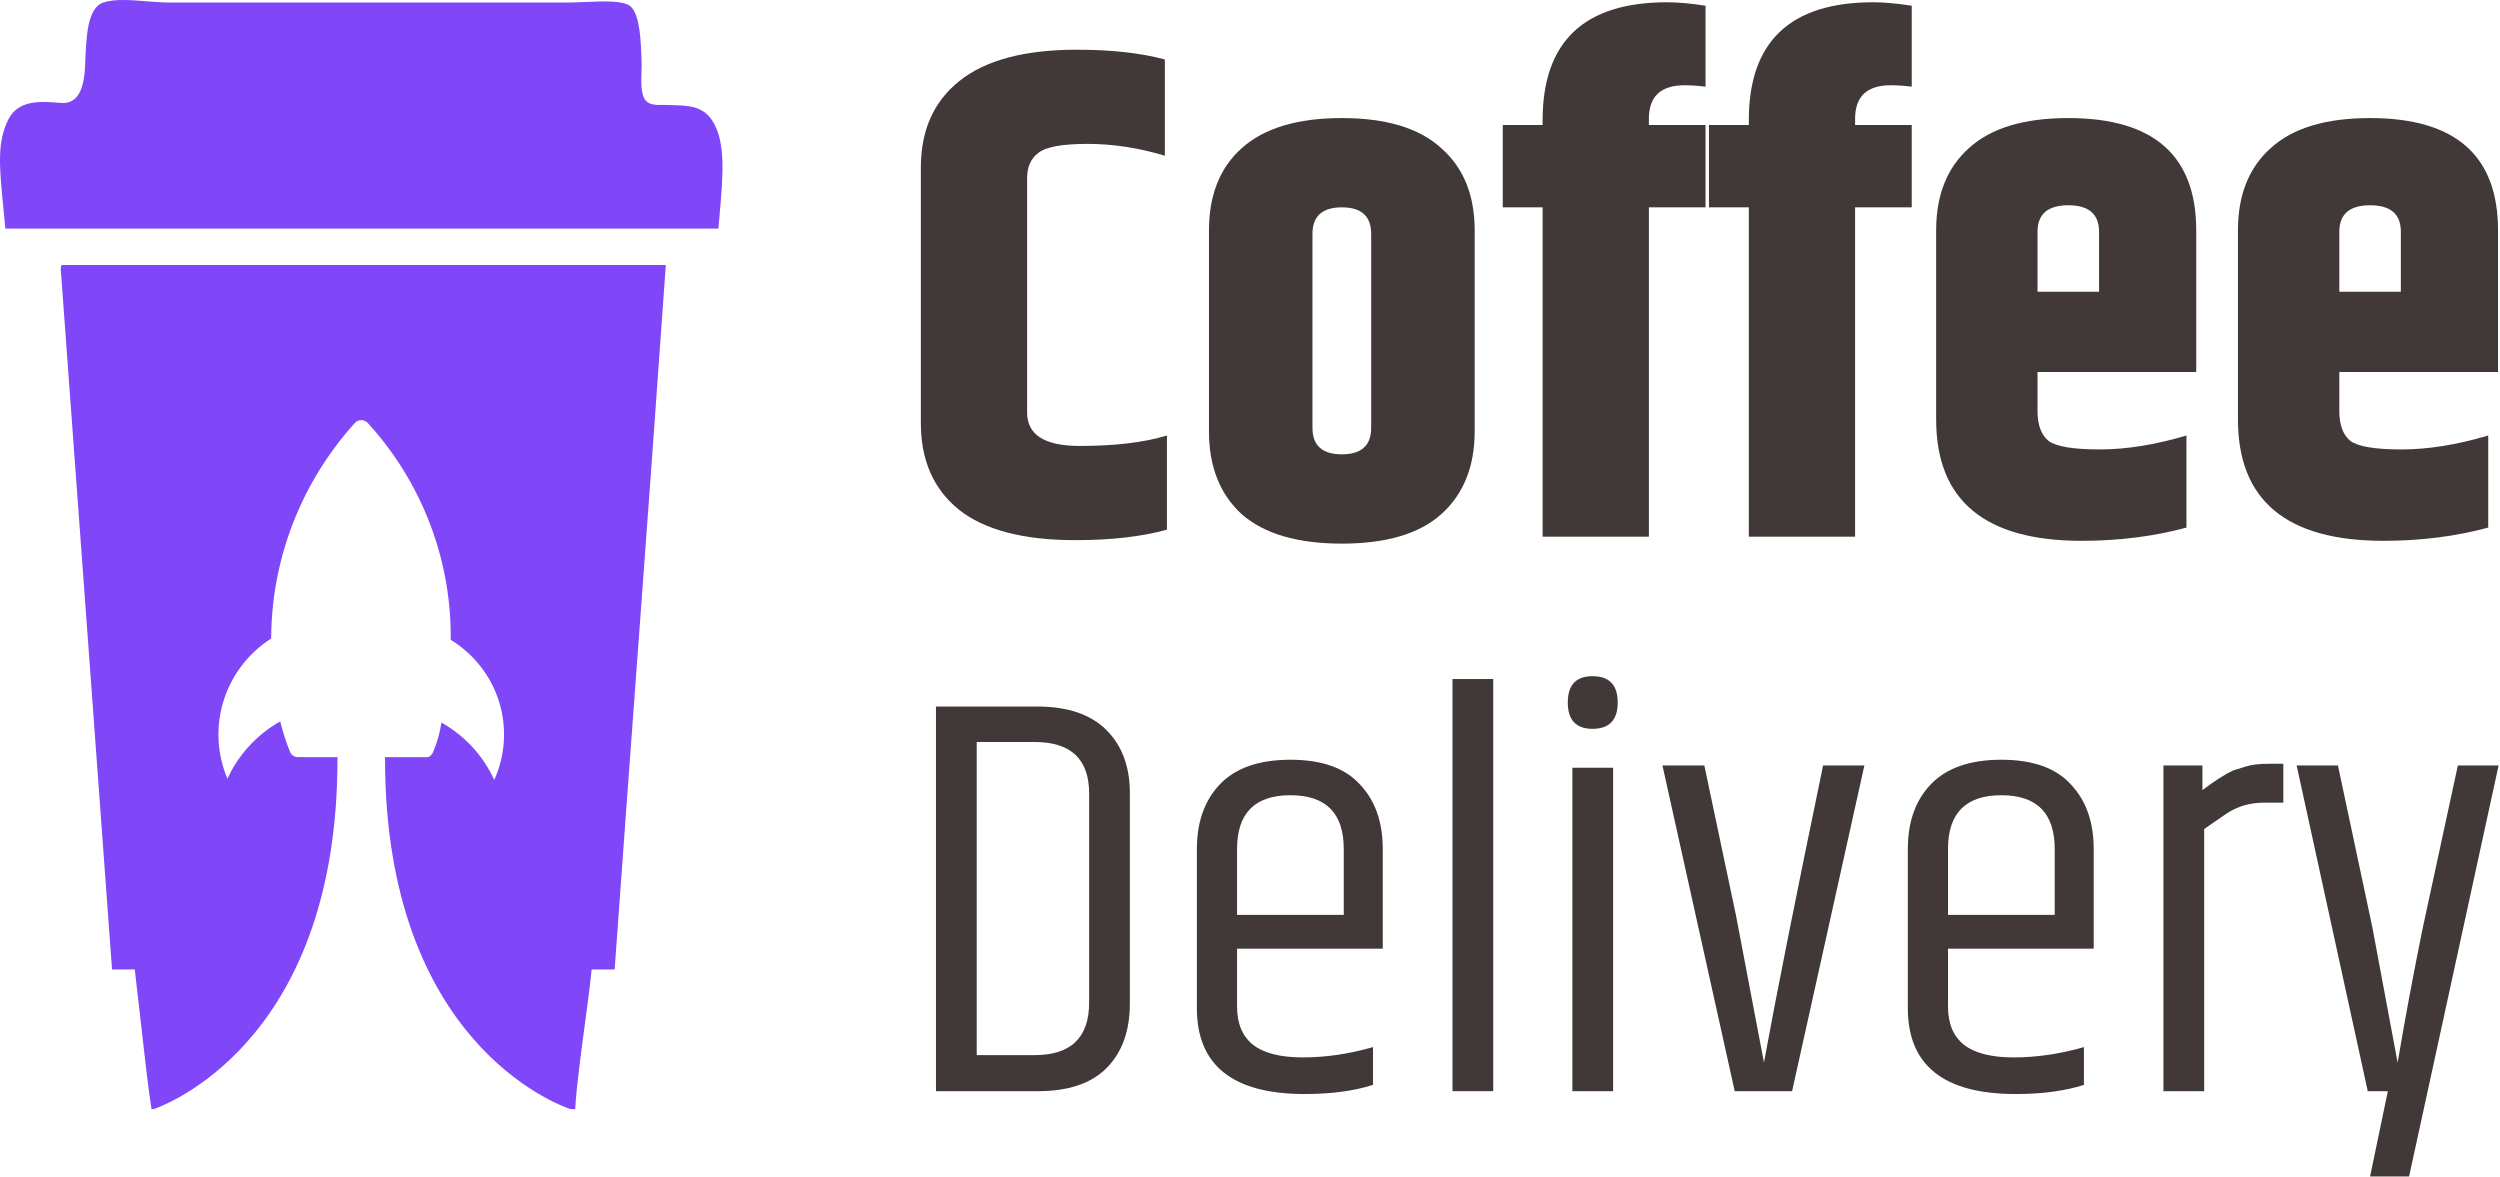
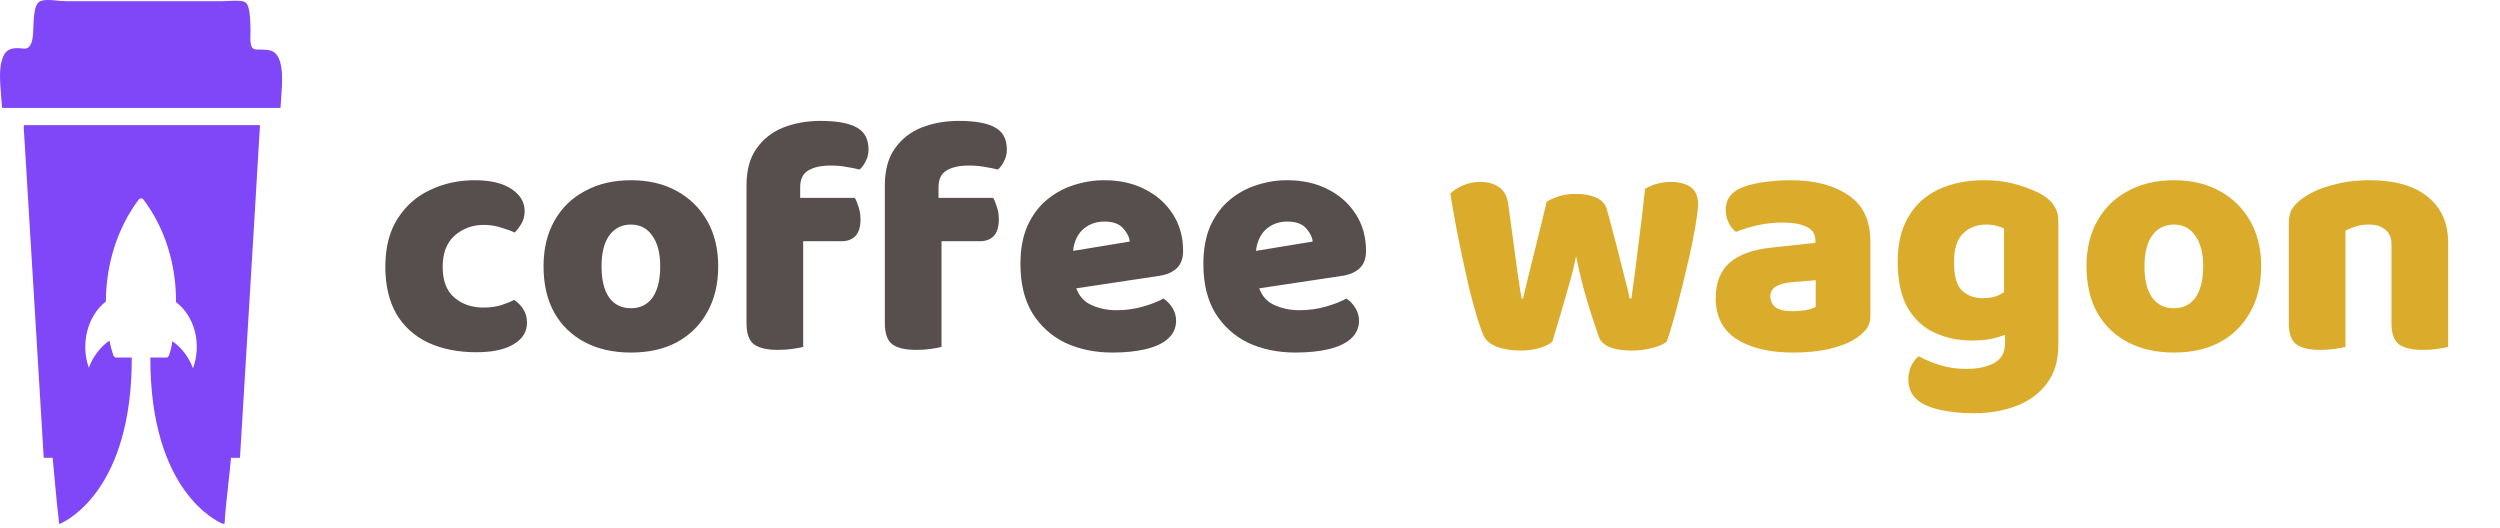
- <svg xmlns="http://www.w3.org/2000/svg" width="85" height="40" viewBox="0 0 85 40" fill="none">
-   <g id="Logo">
-     <path d="M24.218 4.102C23.893 3.606 23.419 3.591 22.88 3.575C22.818 3.573 22.756 3.572 22.694 3.569C22.646 3.567 22.593 3.568 22.538 3.568C22.319 3.572 22.063 3.576 21.934 3.392C21.784 3.179 21.799 2.767 21.81 2.426C21.814 2.319 21.817 2.218 21.815 2.134C21.794 1.343 21.75 0.504 21.445 0.223C21.215 0.012 20.527 0.041 19.892 0.068C19.686 0.077 19.486 0.086 19.309 0.086H5.796C5.524 0.086 5.239 0.063 4.958 0.042C4.412 -0.001 3.885 -0.042 3.511 0.086C2.968 0.271 2.931 1.247 2.896 2.165L2.894 2.215C2.865 2.973 2.677 3.558 2.055 3.499C1.33 3.432 0.609 3.41 0.282 4.066C-0.105 4.842 -0.025 5.654 0.118 7.108C0.138 7.316 0.16 7.537 0.182 7.772H24.426C24.44 7.6 24.455 7.43 24.47 7.263C24.583 5.954 24.682 4.814 24.218 4.102Z" fill="#8047F8" />
-     <path fill-rule="evenodd" clip-rule="evenodd" d="M2.07 9.215C2.449 14.339 2.823 19.47 3.198 24.601L3.198 24.604C3.401 27.39 3.605 30.176 3.809 32.961H4.582C4.635 33.397 4.695 33.935 4.759 34.502C4.888 35.654 5.03 36.926 5.15 37.708H5.236C6.024 37.42 11.471 35.092 11.474 25.822C11.473 25.795 11.473 25.769 11.476 25.743H10.13C10.065 25.742 10.002 25.72 9.951 25.681C9.899 25.641 9.862 25.586 9.846 25.524C9.715 25.2 9.609 24.866 9.529 24.526C8.738 24.974 8.109 25.656 7.733 26.477C7.376 25.637 7.329 24.698 7.601 23.827C7.873 22.955 8.446 22.206 9.22 21.709C9.229 19.004 10.242 16.397 12.066 14.38L12.095 14.355C12.148 14.309 12.216 14.284 12.286 14.283C12.327 14.284 12.367 14.293 12.404 14.309C12.441 14.326 12.475 14.35 12.503 14.38C14.348 16.4 15.355 19.032 15.324 21.753C16.112 22.236 16.697 22.985 16.969 23.861C17.241 24.737 17.183 25.681 16.804 26.518C16.43 25.696 15.801 25.012 15.008 24.567C14.959 24.897 14.87 25.219 14.742 25.527C14.698 25.658 14.609 25.743 14.521 25.743H13.085C13.088 25.758 13.089 25.774 13.09 25.79L13.091 25.794V25.801C13.091 25.815 13.091 25.829 13.091 25.842C13.11 35.378 18.902 37.543 19.39 37.708H19.557C19.6 36.957 19.739 35.921 19.874 34.91C19.967 34.214 20.059 33.53 20.116 32.961H20.898C21.149 29.453 21.407 25.955 21.664 22.456L21.664 22.454L21.665 22.453C21.994 17.979 22.323 13.504 22.638 9.009H2.12C2.061 9.02 2.065 9.117 2.07 9.215ZM12.286 14.283L12.284 14.283H12.287L12.286 14.283Z" fill="#8047F8" />
-     <path d="M31.309 5.698C31.309 4.433 31.745 3.453 32.616 2.757C33.504 2.045 34.835 1.69 36.61 1.69C37.783 1.69 38.781 1.8 39.605 2.022V5.295C38.718 5.026 37.838 4.892 36.967 4.892C36.111 4.892 35.556 4.995 35.303 5.2C35.049 5.39 34.922 5.674 34.922 6.054V14.024C34.922 14.783 35.516 15.162 36.705 15.162C37.909 15.162 38.9 15.044 39.676 14.807V18.009C38.821 18.246 37.783 18.365 36.562 18.365C34.787 18.365 33.464 18.017 32.593 17.321C31.737 16.625 31.309 15.645 31.309 14.38V5.698Z" fill="#403937" />
-     <path d="M46.62 7.952C46.62 7.351 46.288 7.05 45.622 7.05C44.956 7.05 44.624 7.351 44.624 7.952V14.546C44.624 15.147 44.956 15.447 45.622 15.447C46.288 15.447 46.62 15.147 46.62 14.546V7.952ZM41.105 7.833C41.105 6.631 41.478 5.698 42.223 5.034C42.983 4.354 44.117 4.014 45.622 4.014C47.128 4.014 48.253 4.354 48.998 5.034C49.758 5.698 50.139 6.631 50.139 7.833V14.664C50.139 15.866 49.758 16.807 48.998 17.487C48.253 18.151 47.128 18.483 45.622 18.483C44.117 18.483 42.983 18.151 42.223 17.487C41.478 16.807 41.105 15.866 41.105 14.664V7.833Z" fill="#403937" />
-     <path d="M52.449 4.085C52.449 1.413 53.86 0.077 56.681 0.077C57.045 0.077 57.481 0.116 57.988 0.195V2.947C57.734 2.915 57.497 2.899 57.275 2.899C56.467 2.899 56.062 3.279 56.062 4.038V4.251H57.988V7.05H56.062V18.246H52.449V7.05H51.094V4.251H52.449V4.085Z" fill="#403937" />
-     <path d="M59.46 4.085C59.46 1.413 60.87 0.077 63.691 0.077C64.056 0.077 64.492 0.116 64.999 0.195V2.947C64.745 2.915 64.508 2.899 64.286 2.899C63.477 2.899 63.073 3.279 63.073 4.038V4.251H64.999V7.05H63.073V18.246H59.46V7.05H58.105V4.251H59.46V4.085Z" fill="#403937" />
-     <path d="M65.829 14.261V7.833C65.829 6.631 66.201 5.698 66.946 5.034C67.691 4.354 68.816 4.014 70.322 4.014C73.222 4.014 74.672 5.287 74.672 7.833V12.648H69.276V13.976C69.276 14.451 69.403 14.791 69.656 14.996C69.926 15.186 70.504 15.281 71.392 15.281C72.295 15.281 73.278 15.123 74.339 14.807V17.938C73.23 18.238 72.041 18.388 70.774 18.388C67.477 18.388 65.829 17.012 65.829 14.261ZM69.276 9.92H71.368V7.88C71.368 7.28 71.019 6.979 70.322 6.979C69.625 6.979 69.276 7.28 69.276 7.88V9.92Z" fill="#403937" />
-     <path d="M76.09 14.261V7.833C76.09 6.631 76.462 5.698 77.207 5.034C77.952 4.354 79.077 4.014 80.583 4.014C83.483 4.014 84.933 5.287 84.933 7.833V12.648H79.537V13.976C79.537 14.451 79.664 14.791 79.917 14.996C80.187 15.186 80.765 15.281 81.653 15.281C82.556 15.281 83.538 15.123 84.6 14.807V17.938C83.491 18.238 82.302 18.388 81.034 18.388C77.738 18.388 76.09 17.012 76.09 14.261ZM79.537 9.92H81.629V7.88C81.629 7.28 81.28 6.979 80.583 6.979C79.886 6.979 79.537 7.28 79.537 7.88V9.92Z" fill="#403937" />
-     <path d="M37.031 26.98C37.031 25.812 36.413 25.228 35.178 25.228H33.208V35.874H35.178C36.413 35.874 37.031 35.277 37.031 34.083V26.98ZM31.823 24.021H35.255C36.296 24.021 37.083 24.287 37.616 24.819C38.149 25.351 38.415 26.065 38.415 26.96V34.122C38.415 35.044 38.155 35.77 37.635 36.302C37.115 36.834 36.335 37.1 35.294 37.1H31.823V24.021Z" fill="#403937" />
-     <path d="M40.694 34.278V28.867C40.694 27.946 40.955 27.213 41.475 26.668C42.008 26.11 42.807 25.831 43.874 25.831C44.94 25.831 45.727 26.11 46.234 26.668C46.754 27.213 47.014 27.946 47.014 28.867V32.254H42.06V34.22C42.06 34.804 42.242 35.238 42.606 35.524C42.97 35.809 43.536 35.952 44.303 35.952C45.07 35.952 45.863 35.835 46.682 35.602V36.886C46.032 37.094 45.259 37.197 44.361 37.197C41.917 37.197 40.694 36.224 40.694 34.278ZM42.06 31.106H45.688V28.867C45.688 27.648 45.083 27.038 43.874 27.038C42.664 27.038 42.06 27.648 42.06 28.867V31.106Z" fill="#403937" />
-     <path d="M49.385 23.087H50.77V37.1H49.385V23.087Z" fill="#403937" />
-     <path d="M54.144 24.78C53.585 24.78 53.305 24.482 53.305 23.885C53.305 23.288 53.585 22.99 54.144 22.99C54.716 22.99 55.002 23.288 55.002 23.885C55.002 24.482 54.716 24.78 54.144 24.78ZM53.461 26.104H54.846V37.1H53.461V26.104Z" fill="#403937" />
-     <path d="M61.985 26.026H63.389L60.931 37.1H58.981L56.523 26.026H57.947L59.02 31.106L59.975 36.127C60.366 33.973 61.035 30.606 61.985 26.026Z" fill="#403937" />
-     <path d="M64.866 34.278V28.867C64.866 27.946 65.126 27.213 65.647 26.668C66.18 26.11 66.979 25.831 68.046 25.831C69.112 25.831 69.899 26.11 70.406 26.668C70.926 27.213 71.186 27.946 71.186 28.867V32.254H66.232V34.22C66.232 34.804 66.414 35.238 66.778 35.524C67.142 35.809 67.707 35.952 68.475 35.952C69.242 35.952 70.035 35.835 70.854 35.602V36.886C70.204 37.094 69.43 37.197 68.533 37.197C66.089 37.197 64.866 36.224 64.866 34.278ZM66.232 31.106H69.86V28.867C69.86 27.648 69.255 27.038 68.046 27.038C66.836 27.038 66.232 27.648 66.232 28.867V31.106Z" fill="#403937" />
-     <path d="M77.146 25.968H77.633V27.291H76.97C76.502 27.291 76.079 27.414 75.702 27.661C75.585 27.739 75.332 27.914 74.942 28.186V37.1H73.557V26.026H74.883V26.863C74.922 26.837 75.02 26.766 75.176 26.649C75.345 26.532 75.442 26.467 75.468 26.454C75.507 26.428 75.592 26.376 75.722 26.299C75.865 26.221 75.969 26.175 76.034 26.162C76.112 26.136 76.216 26.104 76.346 26.065C76.541 26 76.808 25.968 77.146 25.968Z" fill="#403937" />
-     <path d="M83.567 26.026H84.952L81.909 40H80.583L81.187 37.1H80.504L78.086 26.026H79.49L80.661 31.534L81.519 36.127C81.779 34.596 82.065 33.065 82.377 31.534L83.567 26.026Z" fill="#403937" />
-   </g>
+ <svg xmlns="http://www.w3.org/2000/svg" width="180" height="38" viewBox="0 0 180 38" fill="none">
+   <path d="M20.023 4.102C19.755 3.606 19.363 3.591 18.917 3.575C18.867 3.573 18.815 3.572 18.763 3.569C18.724 3.567 18.68 3.568 18.635 3.568C18.454 3.572 18.242 3.576 18.135 3.392C18.012 3.179 18.023 2.767 18.033 2.426C18.036 2.319 18.039 2.218 18.037 2.134C18.02 1.343 17.984 0.504 17.731 0.223C17.541 0.012 16.972 0.041 16.447 0.068C16.277 0.077 16.111 0.086 15.965 0.086H4.792C4.567 0.086 4.331 0.063 4.1 0.042C3.648 -0.001 3.212 -0.042 2.903 0.086C2.454 0.271 2.423 1.247 2.395 2.165L2.393 2.215C2.369 2.973 2.214 3.558 1.699 3.499C1.1 3.432 0.504 3.41 0.233 4.066C-0.087 4.842 -0.021 5.654 0.097 7.108C0.114 7.316 0.132 7.537 0.15 7.772H20.196C20.208 7.6 20.22 7.43 20.232 7.263C20.326 5.954 20.407 4.814 20.023 4.102Z" fill="#8047F8" />
+   <path fill-rule="evenodd" clip-rule="evenodd" d="M1.711 9.215C2.024 14.339 2.334 19.47 2.644 24.601L2.644 24.604C2.812 27.39 2.98 30.176 3.149 32.961H3.789C3.832 33.397 3.882 33.935 3.935 34.502C4.041 35.654 4.159 36.926 4.258 37.708H4.329C4.981 37.42 9.485 35.092 9.487 25.822C9.486 25.795 9.486 25.769 9.489 25.743H8.376C8.322 25.742 8.27 25.72 8.227 25.681C8.185 25.641 8.154 25.586 8.141 25.524C8.032 25.2 7.945 24.866 7.879 24.526C7.225 24.974 6.705 25.656 6.394 26.477C6.099 25.637 6.06 24.698 6.285 23.827C6.509 22.955 6.983 22.206 7.623 21.709C7.631 19.004 8.468 16.397 9.976 14.38L10 14.355C10.044 14.309 10.1 14.284 10.158 14.283C10.192 14.284 10.225 14.293 10.256 14.309C10.287 14.326 10.315 14.35 10.337 14.38C11.863 16.4 12.696 19.032 12.67 21.753C13.322 22.236 13.805 22.985 14.03 23.861C14.255 24.737 14.207 25.681 13.894 26.518C13.585 25.696 13.064 25.012 12.409 24.567C12.368 24.897 12.295 25.219 12.189 25.527C12.152 25.658 12.079 25.743 12.006 25.743H10.819C10.821 25.758 10.822 25.774 10.823 25.79L10.824 25.794V25.801C10.824 25.815 10.824 25.829 10.824 25.842C10.84 35.378 15.629 37.543 16.032 37.708H16.17C16.205 36.957 16.32 35.921 16.432 34.91C16.509 34.214 16.585 33.53 16.632 32.961H17.279C17.486 29.453 17.699 25.955 17.912 22.456L17.912 22.454L17.913 22.453C18.185 17.979 18.457 13.504 18.718 9.009H1.753C1.704 9.02 1.707 9.117 1.711 9.215ZM10.158 14.283L10.157 14.283H10.159L10.158 14.283Z" fill="#8047F8" />
+   <path d="M34.824 16.192C34.024 16.192 33.328 16.448 32.736 16.96C32.16 17.472 31.872 18.224 31.872 19.216C31.872 20.208 32.152 20.944 32.712 21.424C33.272 21.904 33.968 22.144 34.8 22.144C35.28 22.144 35.704 22.088 36.072 21.976C36.456 21.848 36.776 21.72 37.032 21.592C37.336 21.816 37.56 22.056 37.704 22.312C37.864 22.568 37.944 22.88 37.944 23.248C37.944 23.888 37.624 24.4 36.984 24.784C36.36 25.168 35.464 25.36 34.296 25.36C32.968 25.36 31.808 25.128 30.816 24.664C29.84 24.2 29.08 23.512 28.536 22.6C28.008 21.672 27.744 20.544 27.744 19.216C27.744 17.808 28.04 16.648 28.632 15.736C29.224 14.808 30.008 14.12 30.984 13.672C31.96 13.208 33.024 12.976 34.176 12.976C35.312 12.976 36.192 13.184 36.816 13.6C37.456 14.016 37.776 14.552 37.776 15.208C37.776 15.512 37.704 15.8 37.56 16.072C37.416 16.328 37.248 16.552 37.056 16.744C36.784 16.616 36.456 16.496 36.072 16.384C35.688 16.256 35.272 16.192 34.824 16.192ZM51.711 19.168C51.711 20.448 51.447 21.552 50.919 22.48C50.407 23.408 49.679 24.128 48.735 24.64C47.807 25.136 46.703 25.384 45.423 25.384C44.159 25.384 43.055 25.136 42.111 24.64C41.167 24.144 40.431 23.432 39.903 22.504C39.391 21.576 39.135 20.464 39.135 19.168C39.135 17.904 39.399 16.808 39.927 15.88C40.455 14.952 41.191 14.24 42.135 13.744C43.079 13.232 44.175 12.976 45.423 12.976C46.687 12.976 47.783 13.232 48.711 13.744C49.655 14.256 50.391 14.976 50.919 15.904C51.447 16.832 51.711 17.92 51.711 19.168ZM45.423 16.168C44.767 16.168 44.247 16.432 43.863 16.96C43.495 17.472 43.311 18.208 43.311 19.168C43.311 20.16 43.495 20.912 43.863 21.424C44.231 21.936 44.751 22.192 45.423 22.192C46.095 22.192 46.615 21.936 46.983 21.424C47.351 20.896 47.535 20.144 47.535 19.168C47.535 18.224 47.343 17.488 46.959 16.96C46.591 16.432 46.079 16.168 45.423 16.168ZM57.013 17.368V14.248H61.549C61.645 14.408 61.733 14.624 61.813 14.896C61.909 15.168 61.957 15.464 61.957 15.784C61.957 16.344 61.829 16.752 61.573 17.008C61.333 17.248 61.005 17.368 60.589 17.368H57.013ZM57.613 13.48V16.888H53.749V13.336C53.749 12.248 53.989 11.368 54.469 10.696C54.949 10.008 55.589 9.504 56.389 9.184C57.205 8.864 58.101 8.704 59.077 8.704C60.261 8.704 61.133 8.864 61.693 9.184C62.253 9.488 62.533 10.016 62.533 10.768C62.533 11.088 62.461 11.376 62.317 11.632C62.189 11.888 62.045 12.08 61.885 12.208C61.581 12.128 61.261 12.064 60.925 12.016C60.605 11.952 60.229 11.92 59.797 11.92C59.109 11.92 58.573 12.04 58.189 12.28C57.805 12.504 57.613 12.904 57.613 13.48ZM53.749 16.288H57.829V24.976C57.653 25.024 57.397 25.072 57.061 25.12C56.741 25.168 56.389 25.192 56.005 25.192C55.221 25.192 54.645 25.056 54.277 24.784C53.925 24.512 53.749 24.008 53.749 23.272V16.288ZM66.973 17.368V14.248H71.509C71.605 14.408 71.693 14.624 71.773 14.896C71.869 15.168 71.917 15.464 71.917 15.784C71.917 16.344 71.789 16.752 71.533 17.008C71.293 17.248 70.965 17.368 70.549 17.368H66.973ZM67.573 13.48V16.888H63.709V13.336C63.709 12.248 63.949 11.368 64.429 10.696C64.909 10.008 65.549 9.504 66.349 9.184C67.165 8.864 68.061 8.704 69.037 8.704C70.221 8.704 71.093 8.864 71.653 9.184C72.213 9.488 72.493 10.016 72.493 10.768C72.493 11.088 72.421 11.376 72.277 11.632C72.149 11.888 72.005 12.08 71.845 12.208C71.541 12.128 71.221 12.064 70.885 12.016C70.565 11.952 70.189 11.92 69.757 11.92C69.069 11.92 68.533 12.04 68.149 12.28C67.765 12.504 67.573 12.904 67.573 13.48ZM63.709 16.288H67.789V24.976C67.613 25.024 67.357 25.072 67.021 25.12C66.701 25.168 66.349 25.192 65.965 25.192C65.181 25.192 64.605 25.056 64.237 24.784C63.885 24.512 63.709 24.008 63.709 23.272V16.288ZM75.943 20.992L75.799 18.304L81.343 17.392C81.311 17.072 81.151 16.752 80.863 16.432C80.575 16.112 80.127 15.952 79.519 15.952C78.879 15.952 78.343 16.16 77.911 16.576C77.495 16.992 77.271 17.584 77.239 18.352L77.383 20.368C77.543 21.104 77.903 21.616 78.463 21.904C79.039 22.192 79.679 22.336 80.383 22.336C81.055 22.336 81.695 22.248 82.303 22.072C82.911 21.896 83.399 21.704 83.767 21.496C84.023 21.656 84.239 21.88 84.415 22.168C84.591 22.456 84.679 22.76 84.679 23.08C84.679 23.608 84.479 24.048 84.079 24.4C83.695 24.736 83.159 24.984 82.471 25.144C81.783 25.304 80.991 25.384 80.095 25.384C78.847 25.384 77.719 25.152 76.711 24.688C75.719 24.208 74.927 23.496 74.335 22.552C73.759 21.608 73.471 20.424 73.471 19C73.471 17.944 73.639 17.032 73.975 16.264C74.327 15.496 74.791 14.872 75.367 14.392C75.943 13.912 76.583 13.56 77.287 13.336C78.007 13.096 78.743 12.976 79.495 12.976C80.631 12.976 81.623 13.2 82.471 13.648C83.319 14.08 83.983 14.68 84.463 15.448C84.943 16.2 85.183 17.072 85.183 18.064C85.183 18.608 85.031 19.024 84.727 19.312C84.423 19.6 83.999 19.784 83.455 19.864L75.943 20.992ZM89.114 20.992L88.97 18.304L94.514 17.392C94.482 17.072 94.322 16.752 94.034 16.432C93.746 16.112 93.298 15.952 92.69 15.952C92.05 15.952 91.514 16.16 91.082 16.576C90.666 16.992 90.442 17.584 90.41 18.352L90.554 20.368C90.714 21.104 91.074 21.616 91.634 21.904C92.21 22.192 92.85 22.336 93.554 22.336C94.226 22.336 94.866 22.248 95.474 22.072C96.082 21.896 96.57 21.704 96.938 21.496C97.194 21.656 97.41 21.88 97.586 22.168C97.762 22.456 97.85 22.76 97.85 23.08C97.85 23.608 97.65 24.048 97.25 24.4C96.866 24.736 96.33 24.984 95.642 25.144C94.954 25.304 94.162 25.384 93.266 25.384C92.018 25.384 90.89 25.152 89.882 24.688C88.89 24.208 88.098 23.496 87.506 22.552C86.93 21.608 86.642 20.424 86.642 19C86.642 17.944 86.81 17.032 87.146 16.264C87.498 15.496 87.962 14.872 88.538 14.392C89.114 13.912 89.754 13.56 90.458 13.336C91.178 13.096 91.914 12.976 92.666 12.976C93.802 12.976 94.794 13.2 95.642 13.648C96.49 14.08 97.154 14.68 97.634 15.448C98.114 16.2 98.354 17.072 98.354 18.064C98.354 18.608 98.202 19.024 97.898 19.312C97.594 19.6 97.17 19.784 96.626 19.864L89.114 20.992Z" fill="#574F4D" />
+   <path d="M113.475 18.448C113.331 19.184 113.139 19.952 112.899 20.752C112.675 21.552 112.459 22.296 112.251 22.984C112.043 23.672 111.883 24.208 111.771 24.592C111.563 24.784 111.259 24.936 110.859 25.048C110.475 25.176 110.019 25.24 109.491 25.24C108.851 25.24 108.283 25.152 107.787 24.976C107.307 24.784 106.987 24.52 106.827 24.184C106.683 23.864 106.523 23.416 106.347 22.84C106.171 22.248 105.987 21.576 105.795 20.824C105.619 20.056 105.443 19.264 105.267 18.448C105.091 17.616 104.931 16.816 104.787 16.048C104.643 15.264 104.523 14.56 104.427 13.936C104.651 13.712 104.947 13.52 105.315 13.36C105.699 13.184 106.115 13.096 106.563 13.096C107.123 13.096 107.579 13.224 107.931 13.48C108.299 13.72 108.523 14.144 108.603 14.752C108.763 15.968 108.899 16.976 109.011 17.776C109.123 18.576 109.211 19.224 109.275 19.72C109.355 20.2 109.411 20.576 109.443 20.848C109.491 21.12 109.531 21.336 109.563 21.496H109.659C109.739 21.144 109.867 20.608 110.043 19.888C110.219 19.152 110.427 18.312 110.667 17.368C110.907 16.424 111.139 15.472 111.363 14.512C111.683 14.336 112.003 14.2 112.323 14.104C112.643 14.008 113.027 13.96 113.475 13.96C114.035 13.96 114.515 14.048 114.915 14.224C115.315 14.4 115.571 14.672 115.683 15.04C115.939 15.968 116.179 16.864 116.403 17.728C116.627 18.592 116.819 19.352 116.979 20.008C117.155 20.664 117.275 21.16 117.339 21.496H117.459C117.635 20.264 117.803 18.984 117.963 17.656C118.139 16.312 118.299 14.96 118.443 13.6C119.019 13.264 119.643 13.096 120.315 13.096C120.875 13.096 121.339 13.216 121.707 13.456C122.075 13.696 122.259 14.112 122.259 14.704C122.259 14.96 122.219 15.344 122.139 15.856C122.059 16.352 121.955 16.92 121.827 17.56C121.699 18.2 121.547 18.872 121.371 19.576C121.211 20.28 121.043 20.96 120.867 21.616C120.707 22.272 120.547 22.864 120.387 23.392C120.243 23.904 120.115 24.304 120.003 24.592C119.795 24.784 119.451 24.936 118.971 25.048C118.507 25.176 118.011 25.24 117.483 25.24C116.139 25.24 115.347 24.904 115.107 24.232C114.979 23.848 114.811 23.344 114.603 22.72C114.395 22.08 114.187 21.384 113.979 20.632C113.787 19.88 113.619 19.152 113.475 18.448ZM129.099 22.408C129.371 22.408 129.667 22.384 129.987 22.336C130.323 22.272 130.571 22.192 130.731 22.096V20.176L129.003 20.32C128.555 20.352 128.187 20.448 127.899 20.608C127.611 20.768 127.467 21.008 127.467 21.328C127.467 21.648 127.587 21.912 127.827 22.12C128.083 22.312 128.507 22.408 129.099 22.408ZM128.907 12.976C130.651 12.976 132.043 13.336 133.083 14.056C134.139 14.76 134.667 15.864 134.667 17.368V22.744C134.667 23.16 134.547 23.504 134.307 23.776C134.083 24.032 133.811 24.256 133.491 24.448C132.979 24.752 132.355 24.984 131.619 25.144C130.883 25.304 130.043 25.384 129.099 25.384C127.419 25.384 126.067 25.064 125.043 24.424C124.035 23.768 123.531 22.784 123.531 21.472C123.531 20.368 123.859 19.52 124.515 18.928C125.187 18.336 126.203 17.968 127.563 17.824L130.707 17.488V17.32C130.707 16.856 130.499 16.528 130.083 16.336C129.683 16.128 129.099 16.024 128.331 16.024C127.739 16.024 127.147 16.088 126.555 16.216C125.979 16.344 125.459 16.504 124.995 16.696C124.787 16.552 124.611 16.336 124.467 16.048C124.323 15.744 124.251 15.432 124.251 15.112C124.251 14.344 124.659 13.8 125.475 13.48C125.939 13.304 126.483 13.176 127.107 13.096C127.747 13.016 128.347 12.976 128.907 12.976ZM141.986 24.52C141.026 24.52 140.138 24.336 139.322 23.968C138.506 23.6 137.85 23 137.354 22.168C136.874 21.32 136.634 20.208 136.634 18.832C136.634 17.552 136.89 16.48 137.402 15.616C137.914 14.736 138.634 14.08 139.562 13.648C140.506 13.2 141.602 12.976 142.85 12.976C143.762 12.976 144.602 13.096 145.37 13.336C146.154 13.576 146.754 13.832 147.17 14.104C147.49 14.312 147.738 14.56 147.914 14.848C148.106 15.136 148.202 15.496 148.202 15.928V23.488H144.29V16.456C144.13 16.376 143.954 16.312 143.762 16.264C143.57 16.2 143.322 16.168 143.018 16.168C142.33 16.168 141.77 16.384 141.338 16.816C140.906 17.232 140.69 17.912 140.69 18.856C140.69 19.864 140.882 20.552 141.266 20.92C141.666 21.288 142.162 21.472 142.754 21.472C143.234 21.472 143.634 21.392 143.954 21.232C144.274 21.056 144.562 20.864 144.818 20.656L144.938 23.848C144.57 24.04 144.146 24.2 143.666 24.328C143.202 24.456 142.642 24.52 141.986 24.52ZM144.362 24.736V22.576H148.202V24.832C148.202 25.952 147.93 26.872 147.386 27.592C146.842 28.328 146.106 28.872 145.178 29.224C144.266 29.576 143.242 29.752 142.106 29.752C141.258 29.752 140.498 29.68 139.826 29.536C139.17 29.408 138.65 29.216 138.266 28.96C137.69 28.576 137.402 28.032 137.402 27.328C137.402 26.96 137.474 26.624 137.618 26.32C137.778 26.016 137.954 25.792 138.146 25.648C138.61 25.904 139.13 26.12 139.706 26.296C140.298 26.472 140.914 26.56 141.554 26.56C142.402 26.56 143.082 26.416 143.594 26.128C144.106 25.84 144.362 25.376 144.362 24.736ZM162.804 19.168C162.804 20.448 162.54 21.552 162.012 22.48C161.5 23.408 160.772 24.128 159.828 24.64C158.9 25.136 157.796 25.384 156.516 25.384C155.252 25.384 154.148 25.136 153.204 24.64C152.26 24.144 151.524 23.432 150.996 22.504C150.484 21.576 150.228 20.464 150.228 19.168C150.228 17.904 150.492 16.808 151.02 15.88C151.548 14.952 152.284 14.24 153.228 13.744C154.172 13.232 155.268 12.976 156.516 12.976C157.78 12.976 158.876 13.232 159.804 13.744C160.748 14.256 161.484 14.976 162.012 15.904C162.54 16.832 162.804 17.92 162.804 19.168ZM156.516 16.168C155.86 16.168 155.34 16.432 154.956 16.96C154.588 17.472 154.404 18.208 154.404 19.168C154.404 20.16 154.588 20.912 154.956 21.424C155.324 21.936 155.844 22.192 156.516 22.192C157.188 22.192 157.708 21.936 158.076 21.424C158.444 20.896 158.628 20.144 158.628 19.168C158.628 18.224 158.436 17.488 158.052 16.96C157.684 16.432 157.172 16.168 156.516 16.168ZM176.267 17.488V19.696H172.187V17.608C172.187 17.112 172.035 16.752 171.731 16.528C171.443 16.288 171.059 16.168 170.579 16.168C170.259 16.168 169.955 16.208 169.667 16.288C169.395 16.368 169.131 16.472 168.875 16.6V19.696H164.795V16.048C164.795 15.616 164.883 15.264 165.059 14.992C165.251 14.72 165.507 14.472 165.827 14.248C166.371 13.864 167.059 13.56 167.891 13.336C168.723 13.096 169.635 12.976 170.627 12.976C172.435 12.976 173.827 13.376 174.803 14.176C175.779 14.96 176.267 16.064 176.267 17.488ZM164.795 18.664H168.875V24.976C168.699 25.024 168.443 25.072 168.107 25.12C167.787 25.168 167.435 25.192 167.051 25.192C166.267 25.192 165.691 25.056 165.323 24.784C164.971 24.512 164.795 24.008 164.795 23.272V18.664ZM172.187 18.664H176.267V24.976C176.091 25.024 175.835 25.072 175.499 25.12C175.179 25.168 174.827 25.192 174.443 25.192C173.659 25.192 173.083 25.056 172.715 24.784C172.363 24.512 172.187 24.008 172.187 23.272V18.664Z" fill="#DBAC2C" />
</svg>
